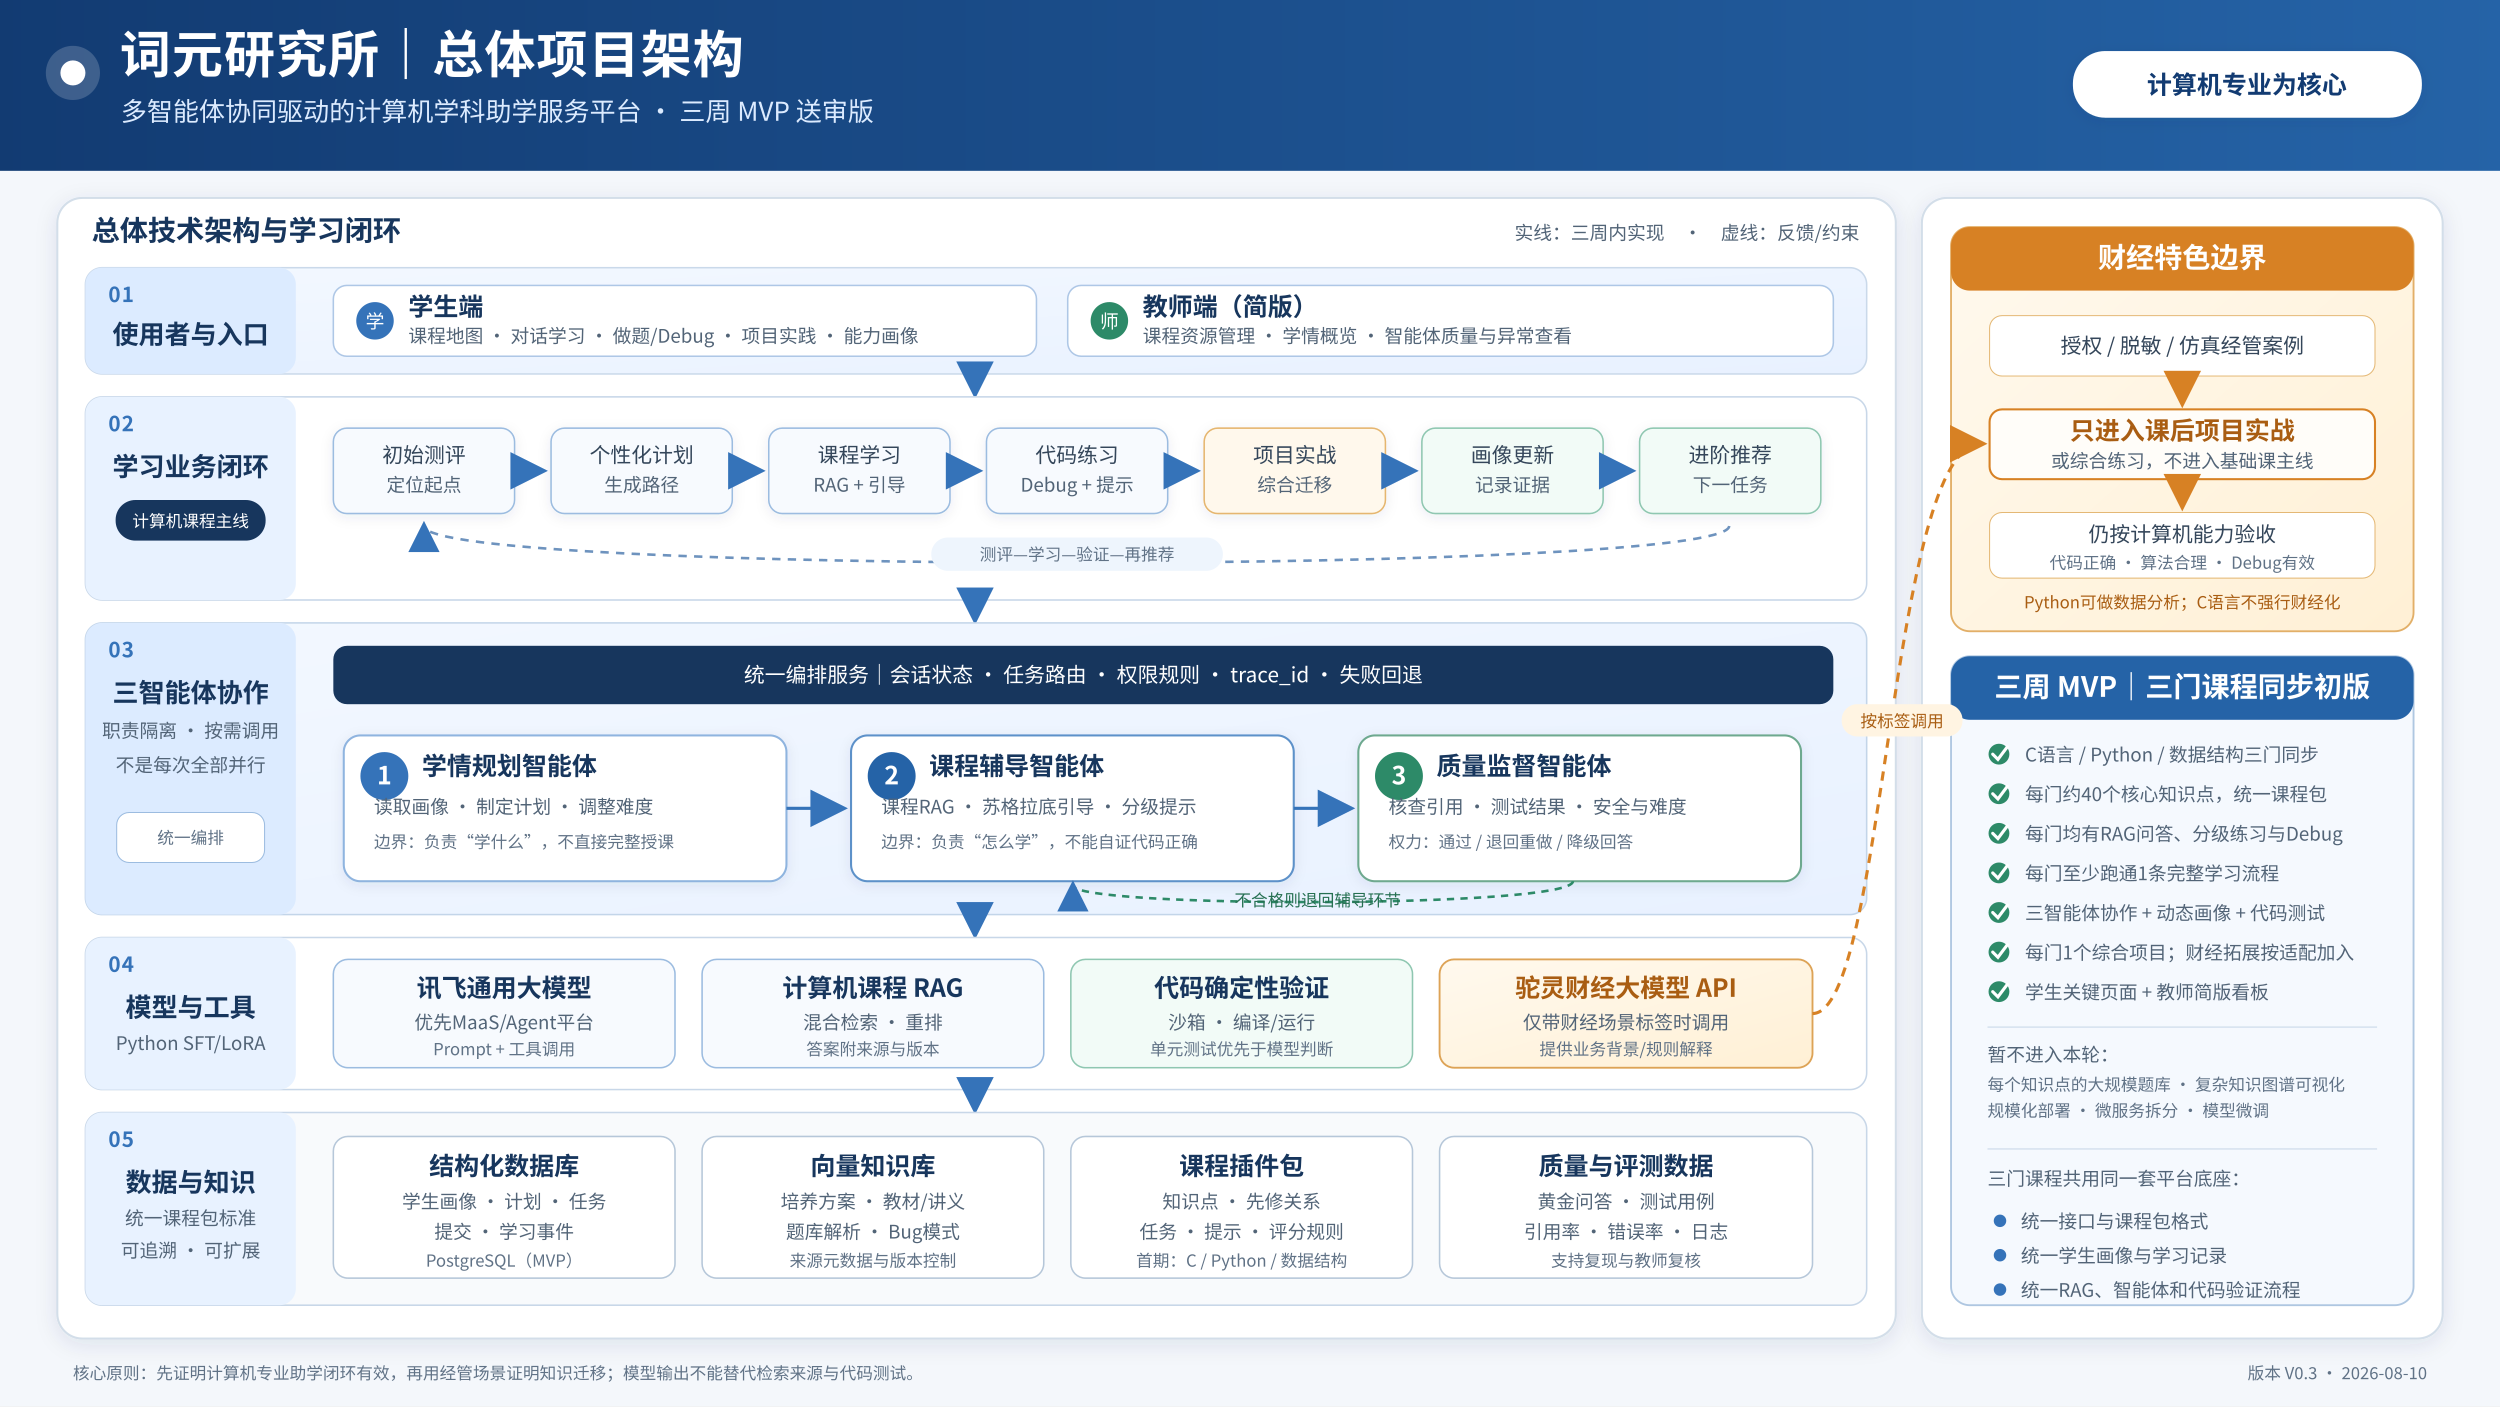
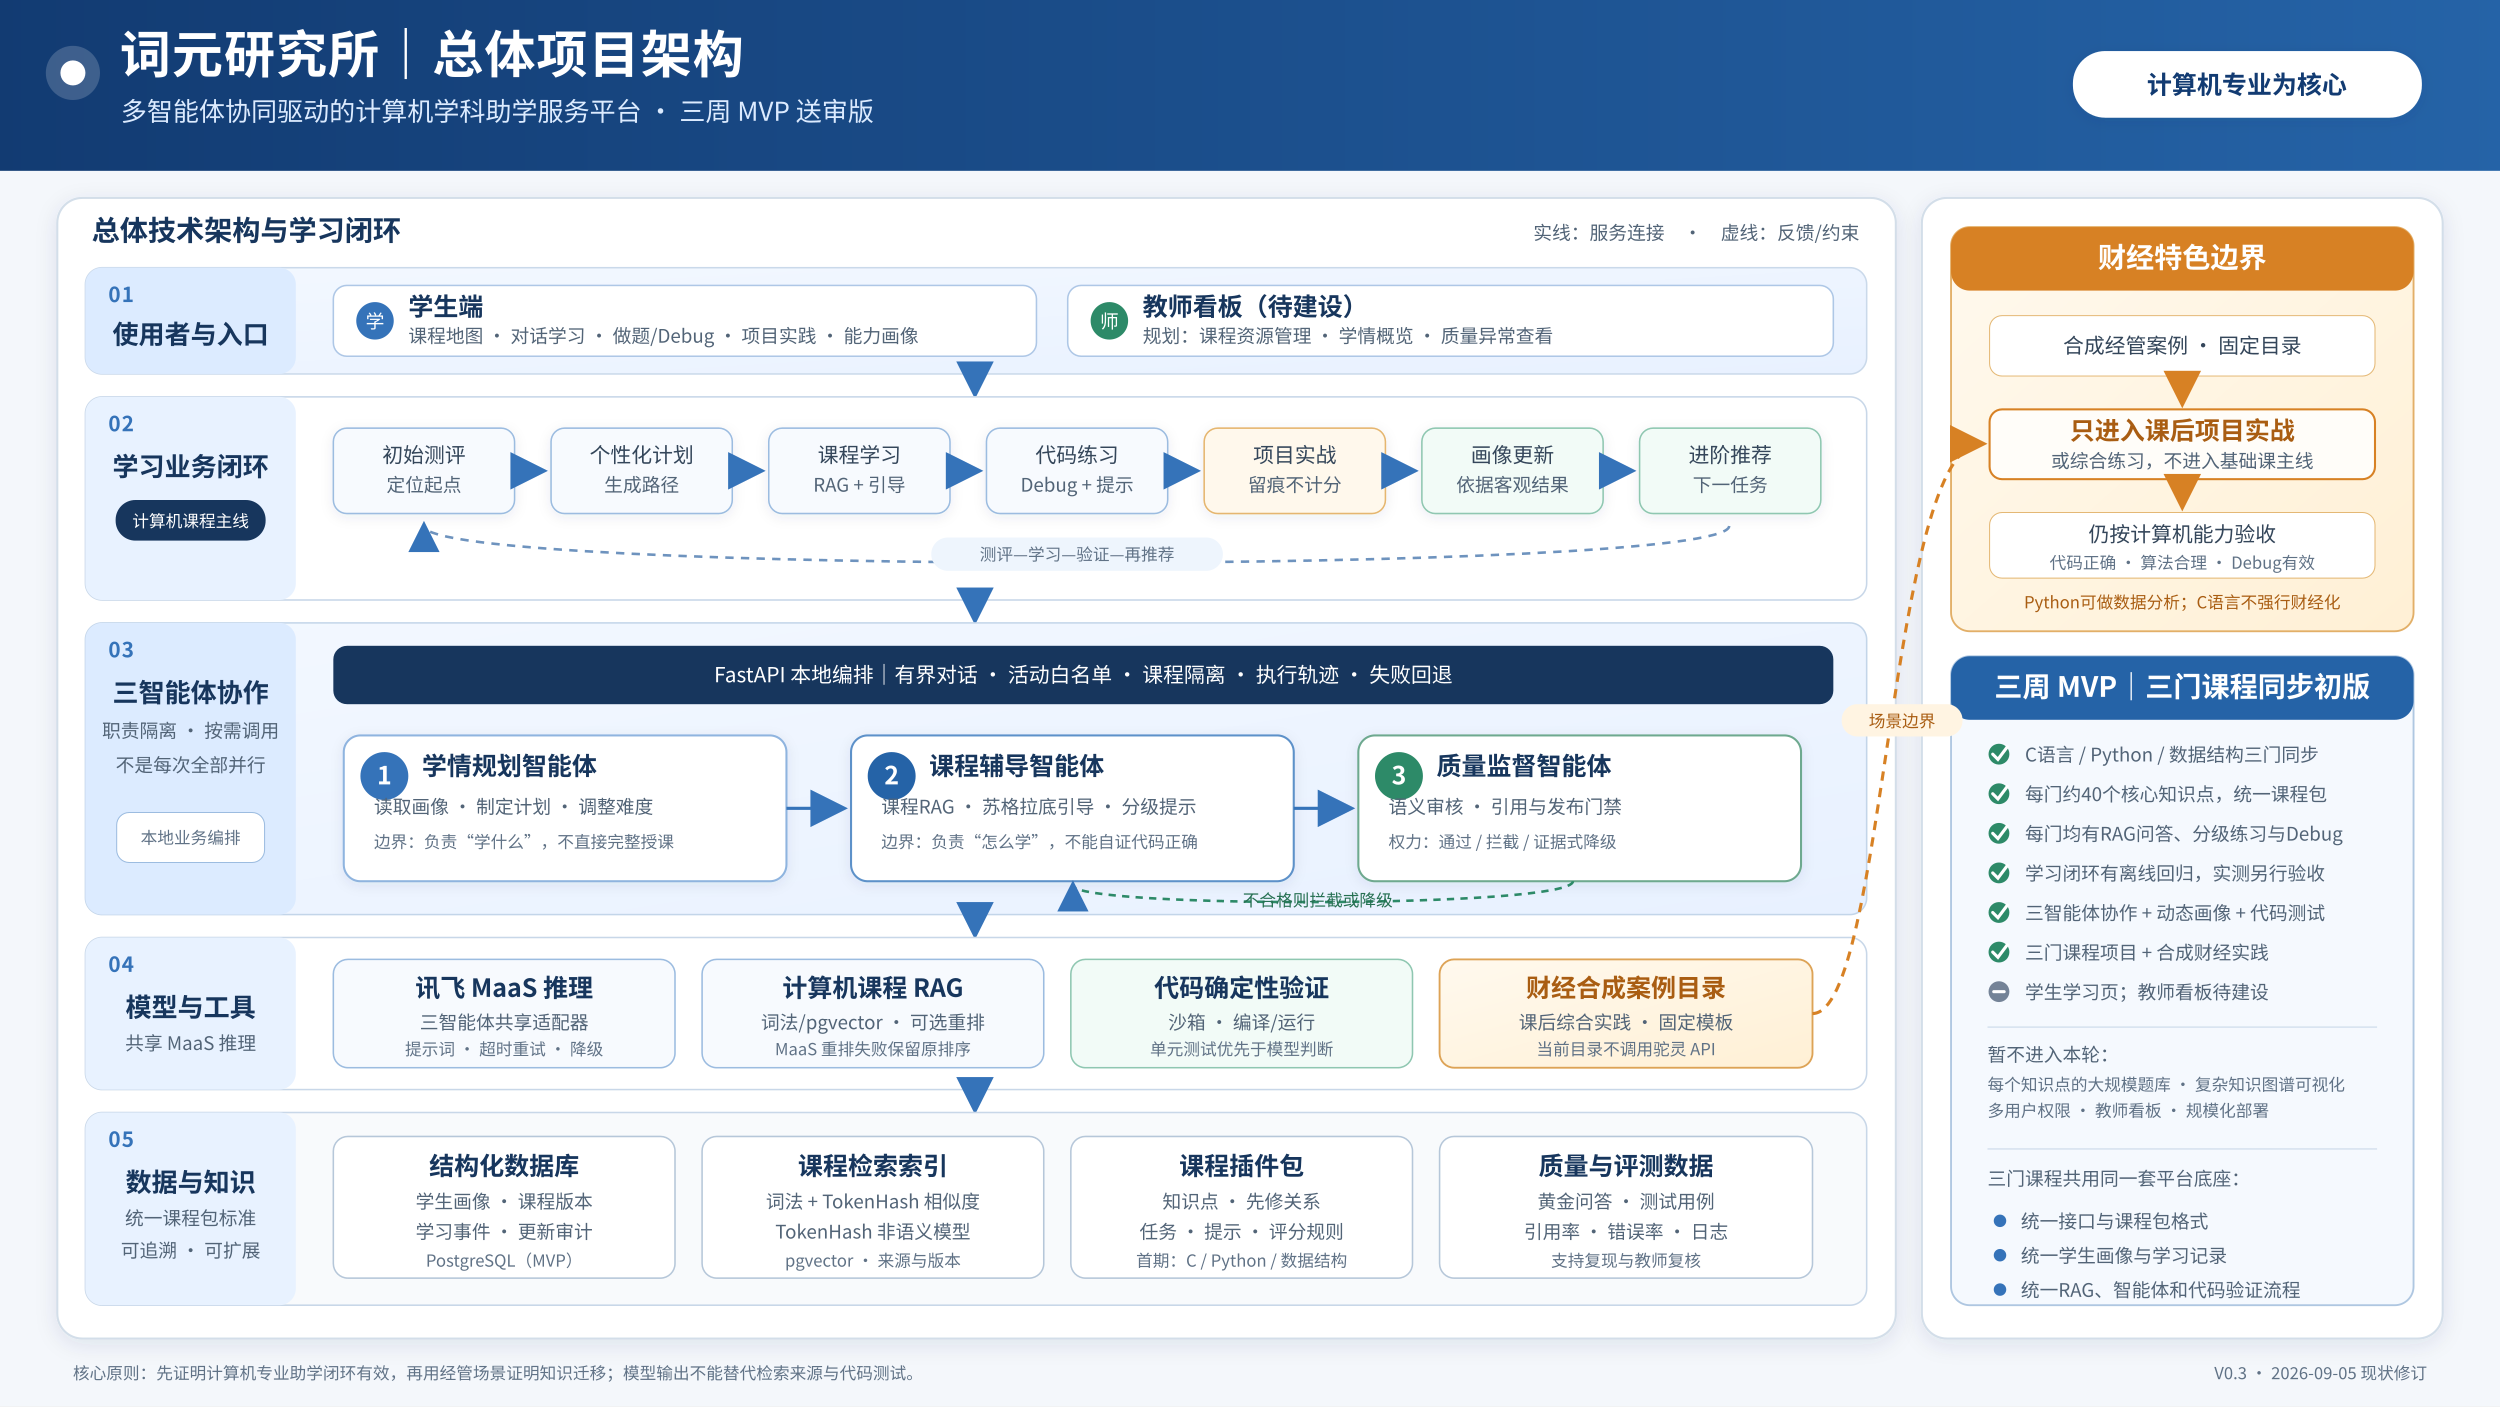
<svg xmlns="http://www.w3.org/2000/svg" width="2400" height="1350" viewBox="0 0 2400 1350" role="img" aria-labelledby="title desc">
  <defs>
    <linearGradient id="headerGrad" x1="0" y1="0" x2="1" y2="0">
      <stop offset="0" stop-color="#123B72" />
      <stop offset="1" stop-color="#2563A7" />
    </linearGradient>
    <linearGradient id="blueSoft" x1="0" y1="0" x2="1" y2="1">
      <stop offset="0" stop-color="#F3F8FF" />
      <stop offset="1" stop-color="#E8F1FF" />
    </linearGradient>
    <linearGradient id="orangeSoft" x1="0" y1="0" x2="1" y2="1">
      <stop offset="0" stop-color="#FFF9EE" />
      <stop offset="1" stop-color="#FFF0D5" />
    </linearGradient>
    <filter id="shadow" x="-20%" y="-20%" width="140%" height="150%">
      <feDropShadow dx="0" dy="5" stdDeviation="10" flood-color="#17365D" flood-opacity="0.10" />
    </filter>
    <filter id="softShadow" x="-20%" y="-20%" width="140%" height="150%">
      <feDropShadow dx="0" dy="3" stdDeviation="6" flood-color="#17365D" flood-opacity="0.08" />
    </filter>
    <marker id="arrowBlue" markerWidth="12" markerHeight="12" refX="10" refY="6" orient="auto" markerUnits="strokeWidth">
      <path d="M0,0 L12,6 L0,12 Z" fill="#3573B9" />
    </marker>
    <marker id="arrowOrange" markerWidth="12" markerHeight="12" refX="10" refY="6" orient="auto" markerUnits="strokeWidth">
      <path d="M0,0 L12,6 L0,12 Z" fill="#D78124" />
    </marker>
    <style>
      .cn { font-family: "Microsoft YaHei", "PingFang SC", "Noto Sans CJK SC", sans-serif; }
      .title { font-size: 49px; font-weight: 700; fill: #FFFFFF; letter-spacing: 1px; }
      .subtitle { font-size: 25px; font-weight: 400; fill: #DCEBFF; }
      .badgeText { font-size: 24px; font-weight: 700; fill: #123B72; }
      .panelTitle { font-size: 27px; font-weight: 700; fill: #17365D; }
      .layerNo { font-size: 20px; font-weight: 700; fill: #3573B9; letter-spacing: 1px; }
      .layerTitle { font-size: 25px; font-weight: 700; fill: #17365D; }
      .cardTitle { font-size: 24px; font-weight: 700; fill: #17365D; }
      .body { font-size: 20px; font-weight: 400; fill: #34465A; }
      .bodySmall { font-size: 18px; font-weight: 400; fill: #526477; }
      .mini { font-size: 16px; font-weight: 400; fill: #607286; }
      .whiteText { fill: #FFFFFF; }
      .orangeText { fill: #A95D12; }
      .greenText { fill: #267052; }
      .center { text-anchor: middle; }
      .right { text-anchor: end; }
    </style>
  </defs>
  <rect width="2400" height="1350" fill="#F4F7FB" />
  <rect x="0" y="0" width="2400" height="164" fill="url(#headerGrad)" />
  <circle cx="70" cy="70" r="26" fill="#FFFFFF" fill-opacity="0.18" />
  <circle cx="70" cy="70" r="12" fill="#FFFFFF" />
  <text x="115" y="70" class="cn title">词元研究所｜总体项目架构</text>
  <text x="116" y="116" class="cn subtitle">多智能体协同驱动的计算机学科助学服务平台 · 三周 MVP 送审版</text>
  <rect x="1990" y="49" rx="31" ry="31" width="335" height="64" fill="#FFFFFF" filter="url(#softShadow)" />
  <text x="2157" y="90" class="cn badgeText center">计算机专业为核心</text>
  <rect x="55" y="190" width="1765" height="1095" rx="24" fill="#FFFFFF" stroke="#D3DEE9" stroke-width="2" filter="url(#shadow)" />
  <text x="88" y="231" class="cn panelTitle">总体技术架构与学习闭环</text>
-   <text x="1785" y="230" class="cn bodySmall right">实线：三周内实现　·　虚线：反馈/约束</text>
+   <text x="1785" y="230" class="cn bodySmall right">实线：服务连接　·　虚线：反馈/约束</text>
  <rect x="82" y="257" width="1710" height="102" rx="16" fill="url(#blueSoft)" stroke="#CAD9EA" stroke-width="1.5" />
  <rect x="82" y="257" width="202" height="102" rx="16" fill="#DCEBFF" />
  <text x="104" y="290" class="cn layerNo">01</text>
  <text x="183" y="330" class="cn layerTitle center">使用者与入口</text>
  <rect x="320" y="274" width="675" height="68" rx="13" fill="#FFFFFF" stroke="#AEC7E6" stroke-width="1.5" />
  <circle cx="360" cy="308" r="18" fill="#3573B9" />
  <text x="360" y="315" class="cn bodySmall whiteText center">学</text>
  <text x="392" y="303" class="cn cardTitle">学生端</text>
  <text x="392" y="329" class="cn bodySmall">课程地图 · 对话学习 · 做题/Debug · 项目实践 · 能力画像</text>
  <rect x="1025" y="274" width="735" height="68" rx="13" fill="#FFFFFF" stroke="#AEC7E6" stroke-width="1.5" />
  <circle cx="1065" cy="308" r="18" fill="#2D8A68" />
  <text x="1065" y="315" class="cn bodySmall whiteText center">师</text>
-   <text x="1097" y="303" class="cn cardTitle">教师端（简版）</text>
-   <text x="1097" y="329" class="cn bodySmall">课程资源管理 · 学情概览 · 智能体质量与异常查看</text>
+   <text x="1097" y="303" class="cn cardTitle">教师看板（待建设）</text>
+   <text x="1097" y="329" class="cn bodySmall">规划：课程资源管理 · 学情概览 · 质量异常查看</text>
  <line x1="936" y1="359" x2="936" y2="377" stroke="#3573B9" stroke-width="3" marker-end="url(#arrowBlue)" />
  <rect x="82" y="381" width="1710" height="195" rx="16" fill="#FFFFFF" stroke="#C8D7E8" stroke-width="1.5" />
  <rect x="82" y="381" width="202" height="195" rx="16" fill="#E8F2FF" />
  <text x="104" y="414" class="cn layerNo">02</text>
  <text x="183" y="457" class="cn layerTitle center">学习业务闭环</text>
  <rect x="111" y="480" width="144" height="39" rx="19" fill="#17365D" />
  <text x="183" y="506" class="cn mini whiteText center">计算机课程主线</text>
  <g filter="url(#softShadow)">
    <rect x="320" y="411" width="174" height="82" rx="13" fill="#F7FAFE" stroke="#9CBCE0" stroke-width="1.5" />
    <rect x="529" y="411" width="174" height="82" rx="13" fill="#F7FAFE" stroke="#9CBCE0" stroke-width="1.5" />
    <rect x="738" y="411" width="174" height="82" rx="13" fill="#F7FAFE" stroke="#9CBCE0" stroke-width="1.5" />
    <rect x="947" y="411" width="174" height="82" rx="13" fill="#F7FAFE" stroke="#9CBCE0" stroke-width="1.5" />
    <rect x="1156" y="411" width="174" height="82" rx="13" fill="#FFF8EC" stroke="#E5B66F" stroke-width="1.5" />
    <rect x="1365" y="411" width="174" height="82" rx="13" fill="#F2FBF7" stroke="#8FC7B1" stroke-width="1.5" />
    <rect x="1574" y="411" width="174" height="82" rx="13" fill="#F2FBF7" stroke="#8FC7B1" stroke-width="1.5" />
  </g>
  <text x="407" y="444" class="cn body center">初始测评</text>
  <text x="407" y="472" class="cn bodySmall center">定位起点</text>
  <text x="616" y="444" class="cn body center">个性化计划</text>
  <text x="616" y="472" class="cn bodySmall center">生成路径</text>
  <text x="825" y="444" class="cn body center">课程学习</text>
  <text x="825" y="472" class="cn bodySmall center">RAG + 引导</text>
  <text x="1034" y="444" class="cn body center">代码练习</text>
  <text x="1034" y="472" class="cn bodySmall center">Debug + 提示</text>
  <text x="1243" y="444" class="cn body center">项目实战</text>
-   <text x="1243" y="472" class="cn bodySmall center">综合迁移</text>
+   <text x="1243" y="472" class="cn bodySmall center">留痕不计分</text>
  <text x="1452" y="444" class="cn body center">画像更新</text>
-   <text x="1452" y="472" class="cn bodySmall center">记录证据</text>
+   <text x="1452" y="472" class="cn bodySmall center">依据客观结果</text>
  <text x="1661" y="444" class="cn body center">进阶推荐</text>
  <text x="1661" y="472" class="cn bodySmall center">下一任务</text>
  <g stroke="#3573B9" stroke-width="3" fill="none" marker-end="url(#arrowBlue)">
    <line x1="494" y1="452" x2="520" y2="452" />
    <line x1="703" y1="452" x2="729" y2="452" />
    <line x1="912" y1="452" x2="938" y2="452" />
    <line x1="1121" y1="452" x2="1147" y2="452" />
    <line x1="1330" y1="452" x2="1356" y2="452" />
    <line x1="1539" y1="452" x2="1565" y2="452" />
  </g>
  <path d="M1660 505 C1660 552, 407 552, 407 505" fill="none" stroke="#6E93BE" stroke-width="2.5" stroke-dasharray="8 7" marker-end="url(#arrowBlue)" />
  <rect x="894" y="516" width="280" height="32" rx="16" fill="#EEF5FD" />
  <text x="1034" y="538" class="cn mini center">测评—学习—验证—再推荐</text>
  <line x1="936" y1="576" x2="936" y2="594" stroke="#3573B9" stroke-width="3" marker-end="url(#arrowBlue)" />
  <rect x="82" y="598" width="1710" height="280" rx="16" fill="url(#blueSoft)" stroke="#C3D5E9" stroke-width="1.5" />
  <rect x="82" y="598" width="202" height="280" rx="16" fill="#DCEBFF" />
  <text x="104" y="631" class="cn layerNo">03</text>
  <text x="183" y="674" class="cn layerTitle center">三智能体协作</text>
  <text x="183" y="708" class="cn bodySmall center">职责隔离 · 按需调用</text>
  <text x="183" y="741" class="cn bodySmall center">不是每次全部并行</text>
  <rect x="112" y="780" width="142" height="48" rx="12" fill="#FFFFFF" stroke="#9CBCE0" />
-   <text x="183" y="810" class="cn mini center">统一编排</text>
+   <text x="183" y="810" class="cn mini center">本地业务编排</text>
  <rect x="320" y="620" width="1440" height="56" rx="13" fill="#17365D" />
-   <text x="1040" y="655" class="cn body whiteText center">统一编排服务｜会话状态 · 任务路由 · 权限规则 · trace_id · 失败回退</text>
+   <text x="1040" y="655" class="cn body whiteText center">FastAPI 本地编排｜有界对话 · 活动白名单 · 课程隔离 · 执行轨迹 · 失败回退</text>
  <g filter="url(#softShadow)">
    <rect x="330" y="706" width="425" height="140" rx="16" fill="#FFFFFF" stroke="#8FB4DF" stroke-width="2" />
    <rect x="817" y="706" width="425" height="140" rx="16" fill="#FFFFFF" stroke="#5D91C9" stroke-width="2" />
    <rect x="1304" y="706" width="425" height="140" rx="16" fill="#FFFFFF" stroke="#6EA98F" stroke-width="2" />
  </g>
  <circle cx="369" cy="745" r="23" fill="#3573B9" />
  <text x="369" y="753" class="cn cardTitle whiteText center">1</text>
  <text x="405" y="744" class="cn cardTitle">学情规划智能体</text>
  <text x="359" y="781" class="cn bodySmall">读取画像 · 制定计划 · 调整难度</text>
  <text x="359" y="814" class="cn mini">边界：负责“学什么”，不直接完整授课</text>
  <circle cx="856" cy="745" r="23" fill="#2563A7" />
  <text x="856" y="753" class="cn cardTitle whiteText center">2</text>
  <text x="892" y="744" class="cn cardTitle">课程辅导智能体</text>
  <text x="846" y="781" class="cn bodySmall">课程RAG · 苏格拉底引导 · 分级提示</text>
  <text x="846" y="814" class="cn mini">边界：负责“怎么学”，不能自证代码正确</text>
  <circle cx="1343" cy="745" r="23" fill="#2D8A68" />
  <text x="1343" y="753" class="cn cardTitle whiteText center">3</text>
  <text x="1379" y="744" class="cn cardTitle">质量监督智能体</text>
-   <text x="1333" y="781" class="cn bodySmall">核查引用 · 测试结果 · 安全与难度</text>
-   <text x="1333" y="814" class="cn mini">权力：通过 / 退回重做 / 降级回答</text>
+   <text x="1333" y="781" class="cn bodySmall">语义审核 · 引用与发布门禁</text>
+   <text x="1333" y="814" class="cn mini">权力：通过 / 拦截 / 证据式降级</text>
  <line x1="755" y1="776" x2="808" y2="776" stroke="#3573B9" stroke-width="3" marker-end="url(#arrowBlue)" />
  <line x1="1242" y1="776" x2="1295" y2="776" stroke="#3573B9" stroke-width="3" marker-end="url(#arrowBlue)" />
  <path d="M1510 846 C1510 872, 1030 872, 1030 850" fill="none" stroke="#2D8A68" stroke-width="2.5" stroke-dasharray="7 6" marker-end="url(#arrowBlue)" />
-   <text x="1265" y="870" class="cn mini greenText center">不合格则退回辅导环节</text>
+   <text x="1265" y="870" class="cn mini greenText center">不合格则拦截或降级</text>
  <line x1="936" y1="878" x2="936" y2="896" stroke="#3573B9" stroke-width="3" marker-end="url(#arrowBlue)" />
  <rect x="82" y="900" width="1710" height="146" rx="16" fill="#FFFFFF" stroke="#C8D7E8" stroke-width="1.5" />
  <rect x="82" y="900" width="202" height="146" rx="16" fill="#E8F2FF" />
  <text x="104" y="933" class="cn layerNo">04</text>
  <text x="183" y="976" class="cn layerTitle center">模型与工具</text>
-   <text x="183" y="1008" class="cn bodySmall center">Python SFT/LoRA</text>
+   <text x="183" y="1008" class="cn bodySmall center">共享 MaaS 推理</text>
  <rect x="320" y="921" width="328" height="104" rx="14" fill="#F7FAFE" stroke="#9CBCE0" stroke-width="1.5" />
-   <text x="484" y="957" class="cn cardTitle center">讯飞通用大模型</text>
-   <text x="484" y="988" class="cn bodySmall center">优先MaaS/Agent平台</text>
-   <text x="484" y="1013" class="cn mini center">Prompt + 工具调用</text>
+   <text x="484" y="957" class="cn cardTitle center">讯飞 MaaS 推理</text>
+   <text x="484" y="988" class="cn bodySmall center">三智能体共享适配器</text>
+   <text x="484" y="1013" class="cn mini center">提示词 · 超时重试 · 降级</text>
  <rect x="674" y="921" width="328" height="104" rx="14" fill="#F7FAFE" stroke="#9CBCE0" stroke-width="1.5" />
  <text x="838" y="957" class="cn cardTitle center">计算机课程 RAG</text>
-   <text x="838" y="988" class="cn bodySmall center">混合检索 · 重排</text>
-   <text x="838" y="1013" class="cn mini center">答案附来源与版本</text>
+   <text x="838" y="988" class="cn bodySmall center">词法/pgvector · 可选重排</text>
+   <text x="838" y="1013" class="cn mini center">MaaS 重排失败保留原排序</text>
  <rect x="1028" y="921" width="328" height="104" rx="14" fill="#F2FBF7" stroke="#8FC7B1" stroke-width="1.5" />
  <text x="1192" y="957" class="cn cardTitle center">代码确定性验证</text>
  <text x="1192" y="988" class="cn bodySmall center">沙箱 · 编译/运行</text>
  <text x="1192" y="1013" class="cn mini center">单元测试优先于模型判断</text>
  <rect x="1382" y="921" width="358" height="104" rx="14" fill="url(#orangeSoft)" stroke="#DDA356" stroke-width="1.8" />
-   <text x="1561" y="957" class="cn cardTitle orangeText center">驼灵财经大模型 API</text>
-   <text x="1561" y="988" class="cn bodySmall center">仅带财经场景标签时调用</text>
-   <text x="1561" y="1013" class="cn mini center">提供业务背景/规则解释</text>
+   <text x="1561" y="957" class="cn cardTitle orangeText center">财经合成案例目录</text>
+   <text x="1561" y="988" class="cn bodySmall center">课后综合实践 · 固定模板</text>
+   <text x="1561" y="1013" class="cn mini center">当前目录不调用驼灵 API</text>
  <line x1="936" y1="1046" x2="936" y2="1064" stroke="#3573B9" stroke-width="3" marker-end="url(#arrowBlue)" />
  <rect x="82" y="1068" width="1710" height="185" rx="16" fill="#F8FAFC" stroke="#C8D7E8" stroke-width="1.5" />
  <rect x="82" y="1068" width="202" height="185" rx="16" fill="#E8F2FF" />
  <text x="104" y="1101" class="cn layerNo">05</text>
  <text x="183" y="1144" class="cn layerTitle center">数据与知识</text>
  <text x="183" y="1176" class="cn bodySmall center">统一课程包标准</text>
  <text x="183" y="1207" class="cn bodySmall center">可追溯 · 可扩展</text>
  <rect x="320" y="1091" width="328" height="136" rx="14" fill="#FFFFFF" stroke="#B6C7D9" stroke-width="1.5" />
  <text x="484" y="1128" class="cn cardTitle center">结构化数据库</text>
-   <text x="484" y="1160" class="cn bodySmall center">学生画像 · 计划 · 任务</text>
-   <text x="484" y="1189" class="cn bodySmall center">提交 · 学习事件</text>
+   <text x="484" y="1160" class="cn bodySmall center">学生画像 · 课程版本</text>
+   <text x="484" y="1189" class="cn bodySmall center">学习事件 · 更新审计</text>
  <text x="484" y="1216" class="cn mini center">PostgreSQL（MVP）</text>
  <rect x="674" y="1091" width="328" height="136" rx="14" fill="#FFFFFF" stroke="#B6C7D9" stroke-width="1.5" />
-   <text x="838" y="1128" class="cn cardTitle center">向量知识库</text>
-   <text x="838" y="1160" class="cn bodySmall center">培养方案 · 教材/讲义</text>
-   <text x="838" y="1189" class="cn bodySmall center">题库解析 · Bug模式</text>
-   <text x="838" y="1216" class="cn mini center">来源元数据与版本控制</text>
+   <text x="838" y="1128" class="cn cardTitle center">课程检索索引</text>
+   <text x="838" y="1160" class="cn bodySmall center">词法 + TokenHash 相似度</text>
+   <text x="838" y="1189" class="cn bodySmall center">TokenHash 非语义模型</text>
+   <text x="838" y="1216" class="cn mini center">pgvector · 来源与版本</text>
  <rect x="1028" y="1091" width="328" height="136" rx="14" fill="#FFFFFF" stroke="#B6C7D9" stroke-width="1.5" />
  <text x="1192" y="1128" class="cn cardTitle center">课程插件包</text>
  <text x="1192" y="1160" class="cn bodySmall center">知识点 · 先修关系</text>
  <text x="1192" y="1189" class="cn bodySmall center">任务 · 提示 · 评分规则</text>
  <text x="1192" y="1216" class="cn mini center">首期：C / Python / 数据结构</text>
  <rect x="1382" y="1091" width="358" height="136" rx="14" fill="#FFFFFF" stroke="#B6C7D9" stroke-width="1.5" />
  <text x="1561" y="1128" class="cn cardTitle center">质量与评测数据</text>
  <text x="1561" y="1160" class="cn bodySmall center">黄金问答 · 测试用例</text>
  <text x="1561" y="1189" class="cn bodySmall center">引用率 · 错误率 · 日志</text>
  <text x="1561" y="1216" class="cn mini center">支持复现与教师复核</text>
  <rect x="1845" y="190" width="500" height="1095" rx="24" fill="#FFFFFF" stroke="#D3DEE9" stroke-width="2" filter="url(#shadow)" />
  <rect x="1873" y="218" width="444" height="388" rx="18" fill="url(#orangeSoft)" stroke="#E2AF68" stroke-width="1.8" />
  <rect x="1873" y="218" width="444" height="61" rx="18" fill="#D78124" />
  <text x="2095" y="257" class="cn panelTitle whiteText center">财经特色边界</text>
  <rect x="1910" y="303" width="370" height="58" rx="12" fill="#FFFFFF" stroke="#E4B875" />
-   <text x="2095" y="339" class="cn body center">授权 / 脱敏 / 仿真经管案例</text>
+   <text x="2095" y="339" class="cn body center">合成经管案例 · 固定目录</text>
  <line x1="2095" y1="361" x2="2095" y2="386" stroke="#D78124" stroke-width="3" marker-end="url(#arrowOrange)" />
  <rect x="1910" y="393" width="370" height="67" rx="12" fill="#FFFDF9" stroke="#D78124" stroke-width="2" />
  <text x="2095" y="422" class="cn cardTitle orangeText center">只进入课后项目实战</text>
  <text x="2095" y="449" class="cn bodySmall center">或综合练习，不进入基础课主线</text>
  <line x1="2095" y1="460" x2="2095" y2="485" stroke="#D78124" stroke-width="3" marker-end="url(#arrowOrange)" />
  <rect x="1910" y="492" width="370" height="63" rx="12" fill="#FFFFFF" stroke="#E4B875" />
  <text x="2095" y="520" class="cn body center">仍按计算机能力验收</text>
  <text x="2095" y="546" class="cn mini center">代码正确 · 算法合理 · Debug有效</text>
  <text x="2095" y="584" class="cn mini orangeText center">Python可做数据分析；C语言不强行财经化</text>
  <rect x="1873" y="630" width="444" height="623" rx="18" fill="#F5F9FE" stroke="#AFC7E1" stroke-width="1.8" />
  <rect x="1873" y="630" width="444" height="61" rx="18" fill="#2563A7" />
  <text x="2095" y="669" class="cn panelTitle whiteText center">三周 MVP｜三门课程同步初版</text>
  <g class="cn bodySmall">
    <circle cx="1919" cy="724" r="10" fill="#2D8A68" />
    <path d="M1913 724 l5 5 l9 -12" fill="none" stroke="#FFFFFF" stroke-width="3" stroke-linecap="round" />
    <text x="1944" y="731">C语言 / Python / 数据结构三门同步</text>
    <circle cx="1919" cy="762" r="10" fill="#2D8A68" />
    <path d="M1913 762 l5 5 l9 -12" fill="none" stroke="#FFFFFF" stroke-width="3" stroke-linecap="round" />
    <text x="1944" y="769">每门约40个核心知识点，统一课程包</text>
    <circle cx="1919" cy="800" r="10" fill="#2D8A68" />
    <path d="M1913 800 l5 5 l9 -12" fill="none" stroke="#FFFFFF" stroke-width="3" stroke-linecap="round" />
    <text x="1944" y="807">每门均有RAG问答、分级练习与Debug</text>
    <circle cx="1919" cy="838" r="10" fill="#2D8A68" />
    <path d="M1913 838 l5 5 l9 -12" fill="none" stroke="#FFFFFF" stroke-width="3" stroke-linecap="round" />
-     <text x="1944" y="845">每门至少跑通1条完整学习流程</text>
+     <text x="1944" y="845">学习闭环有离线回归，实测另行验收</text>
    <circle cx="1919" cy="876" r="10" fill="#2D8A68" />
    <path d="M1913 876 l5 5 l9 -12" fill="none" stroke="#FFFFFF" stroke-width="3" stroke-linecap="round" />
    <text x="1944" y="883">三智能体协作 + 动态画像 + 代码测试</text>
    <circle cx="1919" cy="914" r="10" fill="#2D8A68" />
    <path d="M1913 914 l5 5 l9 -12" fill="none" stroke="#FFFFFF" stroke-width="3" stroke-linecap="round" />
-     <text x="1944" y="921">每门1个综合项目；财经拓展按适配加入</text>
-     <circle cx="1919" cy="952" r="10" fill="#2D8A68" />
-     <path d="M1913 952 l5 5 l9 -12" fill="none" stroke="#FFFFFF" stroke-width="3" stroke-linecap="round" />
-     <text x="1944" y="959">学生关键页面 + 教师简版看板</text>
+     <text x="1944" y="921">三门课程项目 + 合成财经实践</text>
+     <circle cx="1919" cy="952" r="10" fill="#748397" />
+     <path d="M1914 952 h10" fill="none" stroke="#FFFFFF" stroke-width="3" stroke-linecap="round" />
+     <text x="1944" y="959">学生学习页；教师看板待建设</text>
  </g>
  <line x1="1908" y1="986" x2="2282" y2="986" stroke="#C7D6E7" />
  <text x="1908" y="1019" class="cn bodySmall" font-weight="700">暂不进入本轮：</text>
  <text x="1908" y="1047" class="cn mini">每个知识点的大规模题库 · 复杂知识图谱可视化</text>
-   <text x="1908" y="1072" class="cn mini">规模化部署 · 微服务拆分 · 模型微调</text>
+   <text x="1908" y="1072" class="cn mini">多用户权限 · 教师看板 · 规模化部署</text>
  <line x1="1908" y1="1103" x2="2282" y2="1103" stroke="#C7D6E7" />
  <text x="1908" y="1138" class="cn bodySmall" font-weight="700">三门课程共用同一套平台底座：</text>
  <circle cx="1920" cy="1172" r="6" fill="#3573B9" />
  <text x="1940" y="1179" class="cn bodySmall">统一接口与课程包格式</text>
  <circle cx="1920" cy="1205" r="6" fill="#3573B9" />
  <text x="1940" y="1212" class="cn bodySmall">统一学生画像与学习记录</text>
  <circle cx="1920" cy="1238" r="6" fill="#3573B9" />
  <text x="1940" y="1245" class="cn bodySmall">统一RAG、智能体和代码验证流程</text>
  <path d="M1740 973 C1810 973, 1814 426, 1902 426" fill="none" stroke="#D78124" stroke-width="3" stroke-dasharray="9 7" marker-end="url(#arrowOrange)" />
  <rect x="1768" y="676" width="116" height="31" rx="15" fill="#FFF4E2" />
-   <text x="1826" y="698" class="cn mini orangeText center">按标签调用</text>
+   <text x="1826" y="698" class="cn mini orangeText center">场景边界</text>
  <text x="70" y="1324" class="cn mini">核心原则：先证明计算机专业助学闭环有效，再用经管场景证明知识迁移；模型输出不能替代检索来源与代码测试。</text>
-   <text x="2330" y="1324" class="cn mini right">版本 V0.3 · 2026-08-10</text>
+   <text x="2330" y="1324" class="cn mini right">V0.3 · 2026-09-05 现状修订</text>
</svg>
